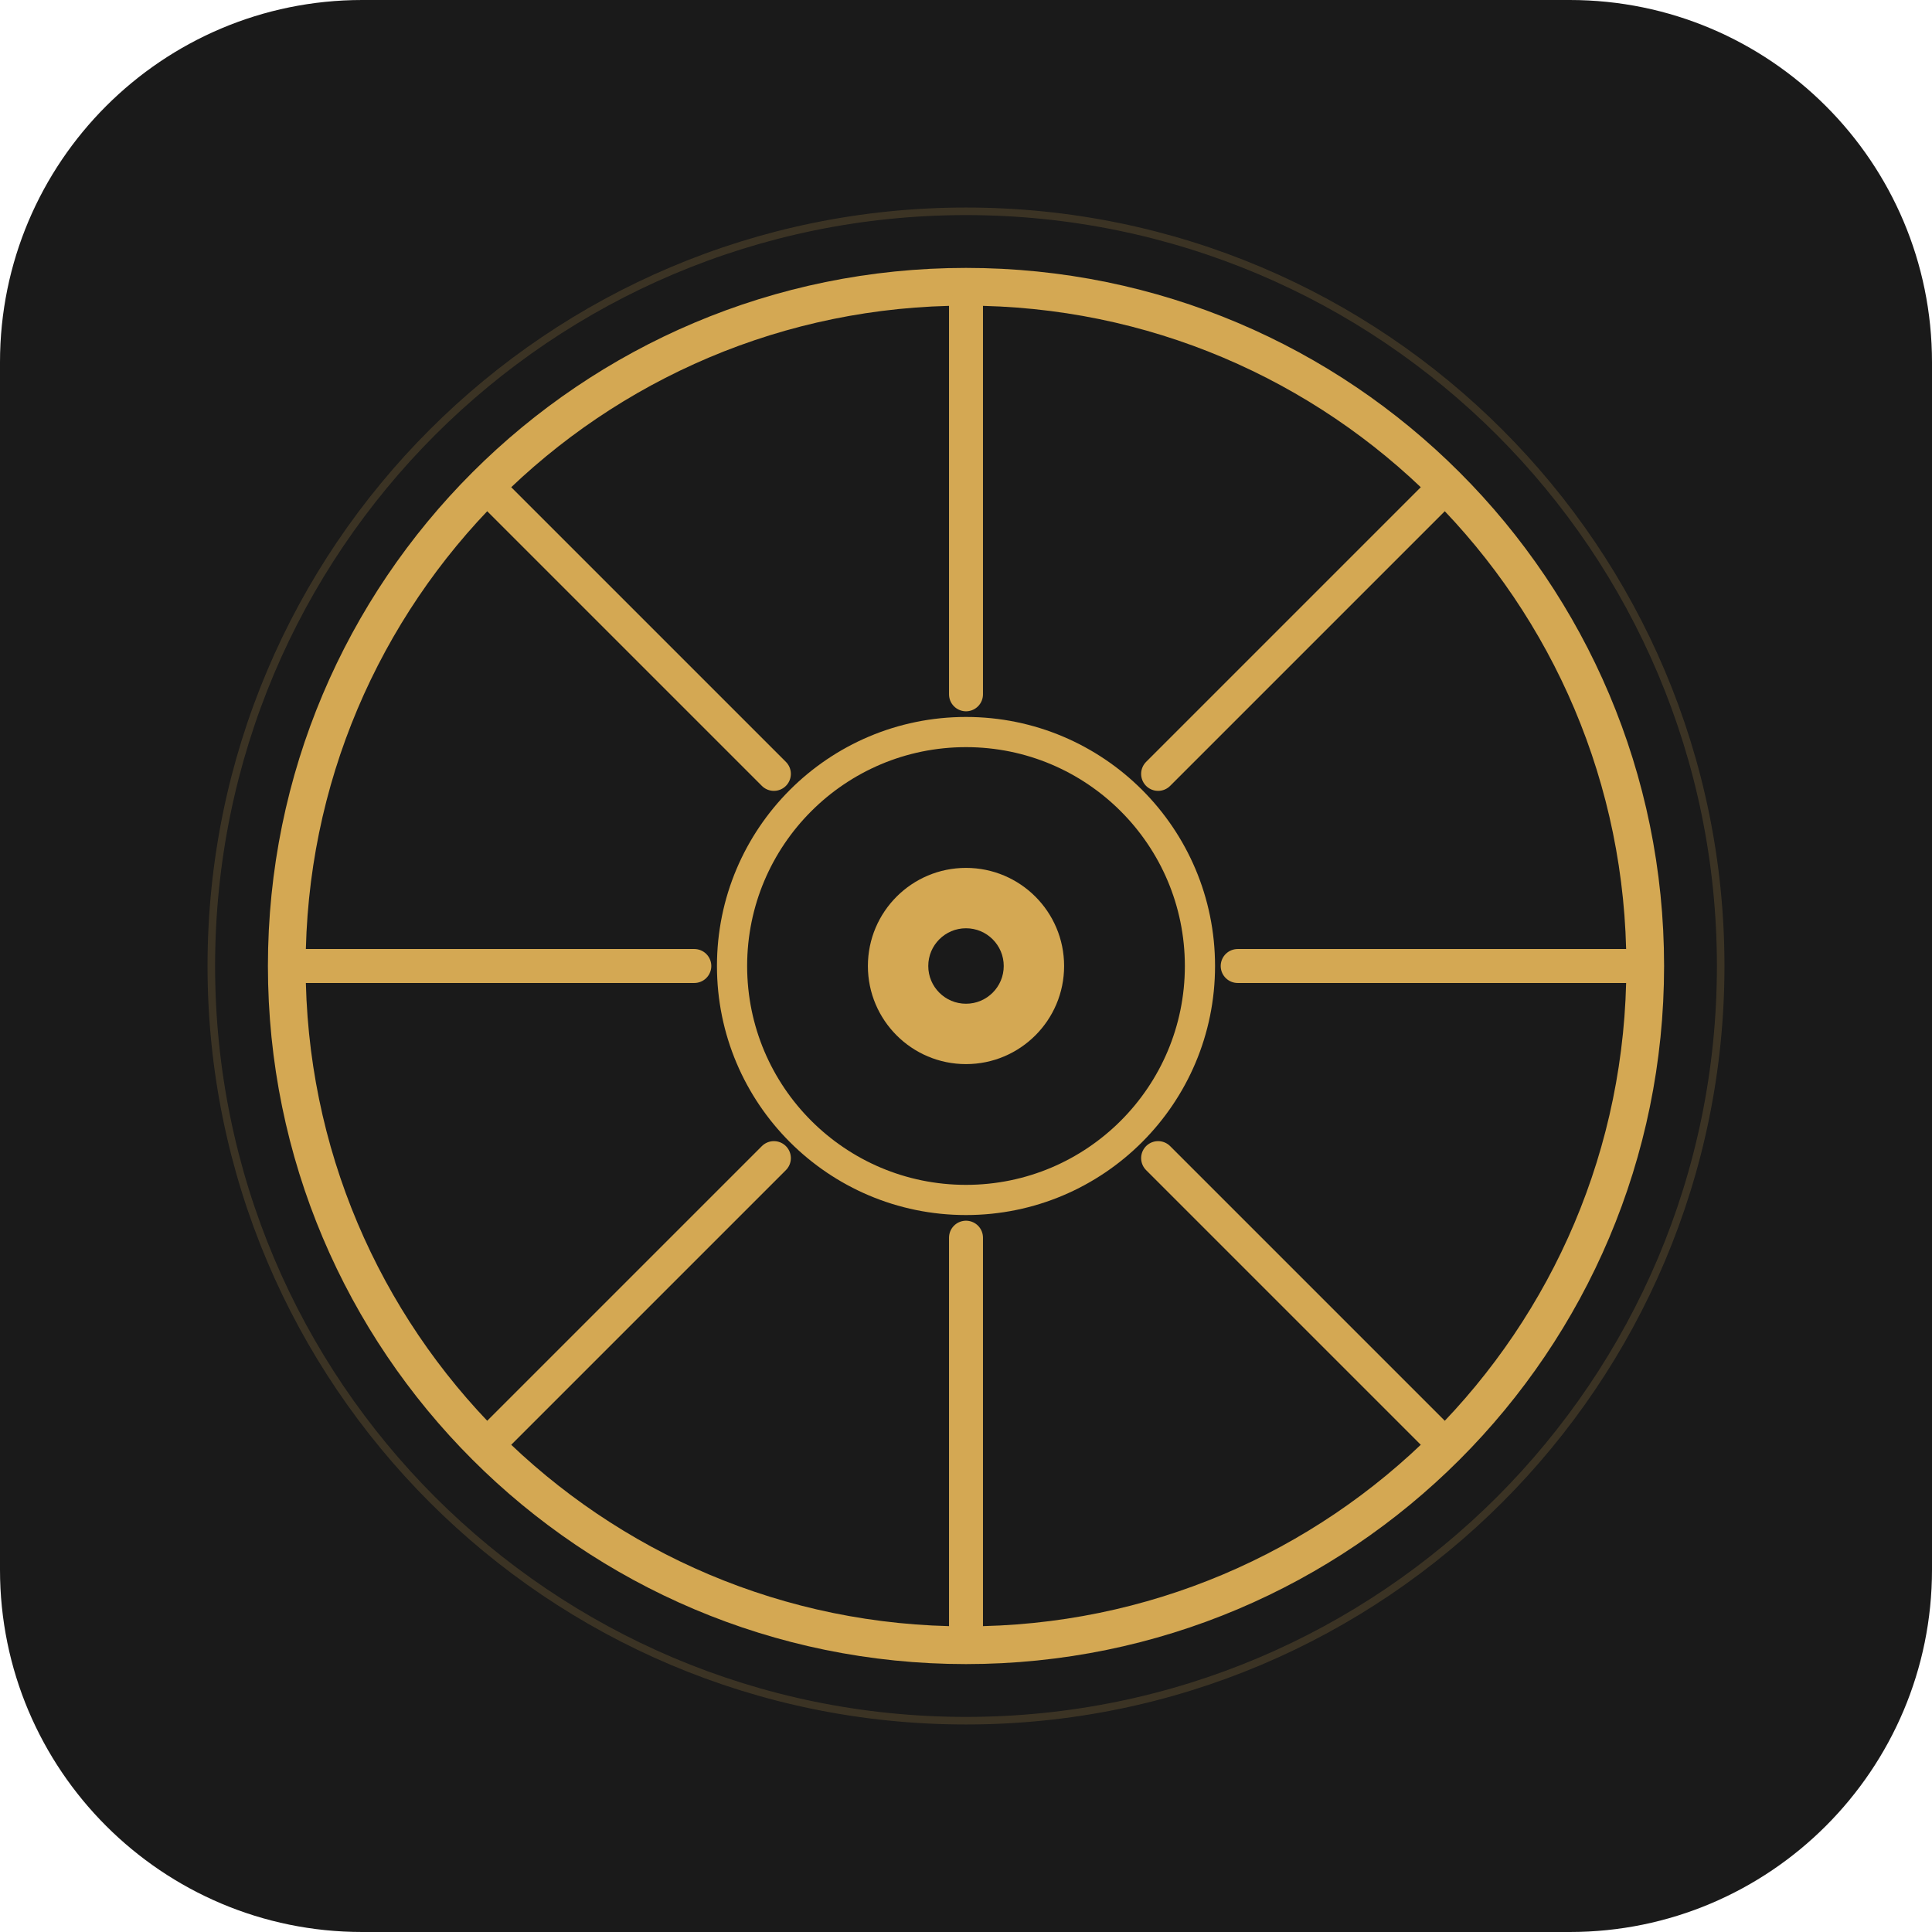
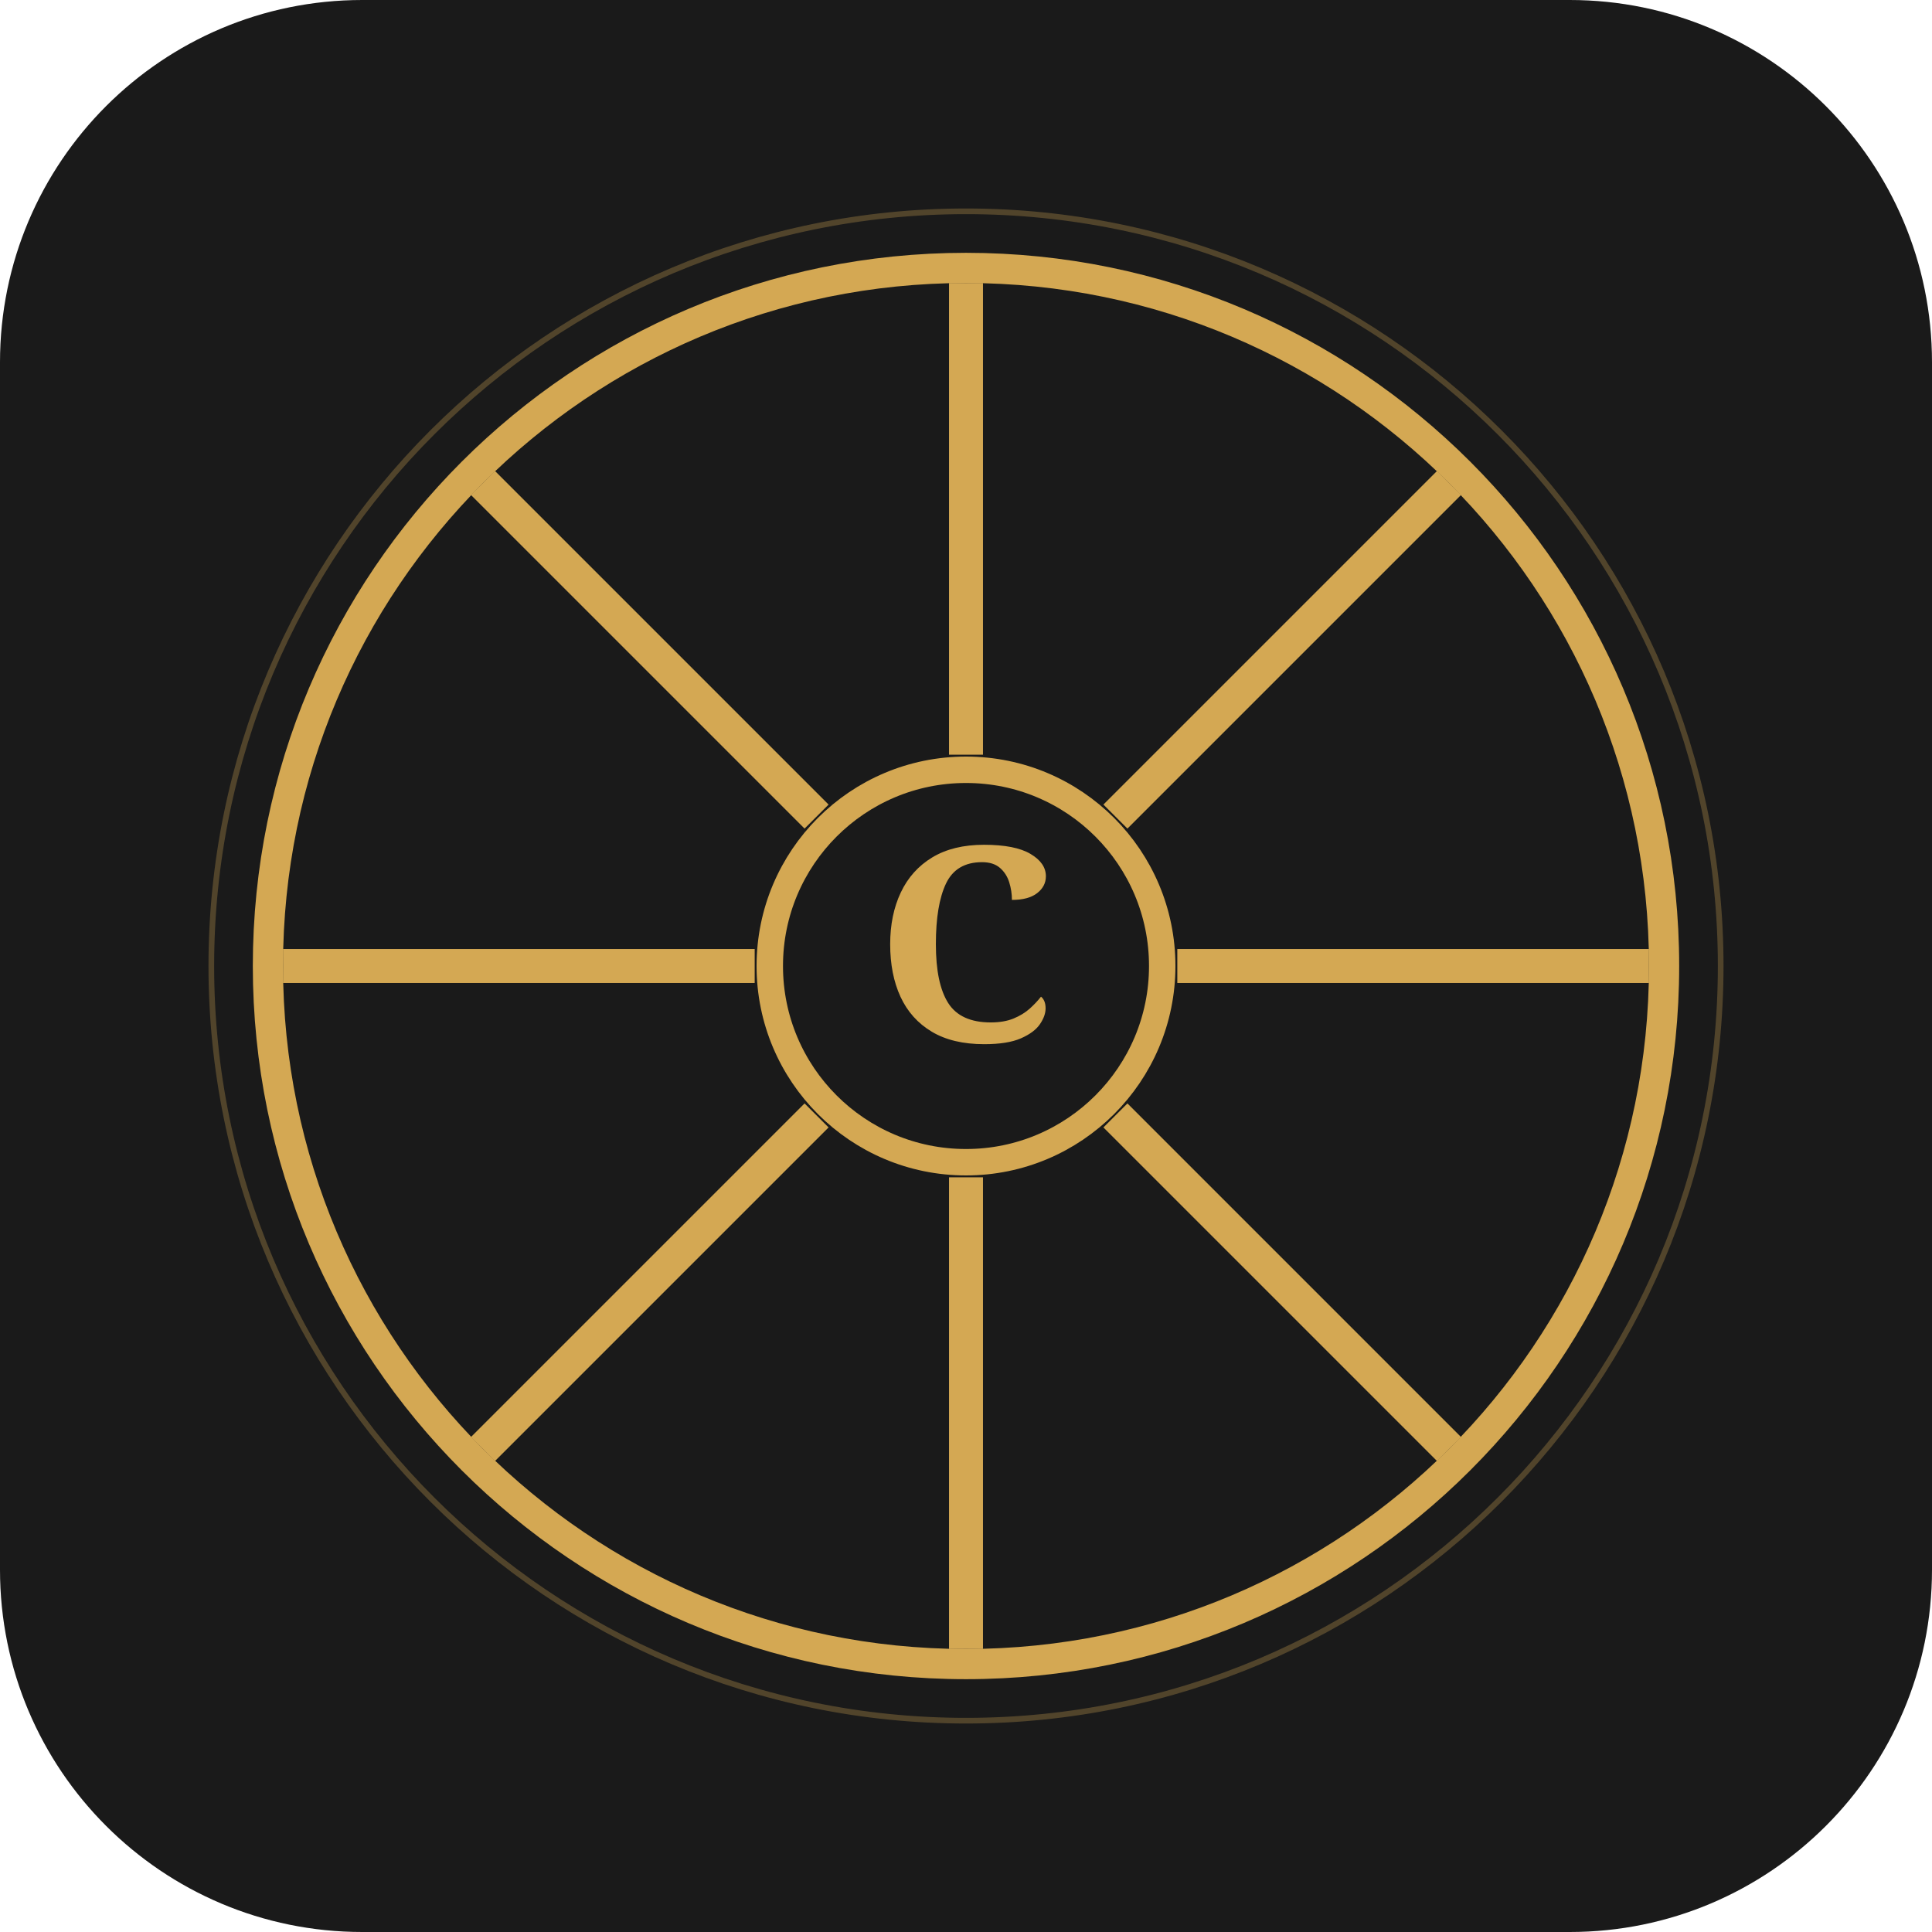
- <svg xmlns="http://www.w3.org/2000/svg" viewBox="0 0 512 512" width="512" height="512">
-   <rect width="512" height="512" rx="96" ry="96" fill="#1a1a1a" />
-   <circle cx="256" cy="256" r="200" fill="none" stroke="#d4a853" stroke-width="2" opacity="0.18" />
-   <circle cx="256" cy="256" r="180" fill="none" stroke="#d4a853" stroke-width="10" />
-   <g transform="translate(256 256)" stroke="#d4a853" stroke-width="9" stroke-linecap="round">
-     <line x1="0" y1="-175" x2="0" y2="-72" />
-     <line x1="0" y1="-175" x2="0" y2="-72" transform="rotate(45)" />
-     <line x1="0" y1="-175" x2="0" y2="-72" transform="rotate(90)" />
-     <line x1="0" y1="-175" x2="0" y2="-72" transform="rotate(135)" />
-     <line x1="0" y1="-175" x2="0" y2="-72" transform="rotate(180)" />
-     <line x1="0" y1="-175" x2="0" y2="-72" transform="rotate(225)" />
-     <line x1="0" y1="-175" x2="0" y2="-72" transform="rotate(270)" />
-     <line x1="0" y1="-175" x2="0" y2="-72" transform="rotate(315)" />
+ <svg xmlns="http://www.w3.org/2000/svg" width="512" height="512" viewBox="0 0 512 512">
+   <rect width="512" height="512" rx="96" fill="#1a1a1a" />
+   <g transform="translate(256,256)" fill="none" stroke="#d4a853">
+     <circle cx="0" cy="0" r="185" stroke-width="8" />
+     <circle cx="0" cy="0" r="52" stroke-width="7" />
+     <line x1="0" y1="-56" x2="0" y2="-181" stroke-width="9" />
+     <line x1="39.6" y1="-39.6" x2="128" y2="-128" stroke-width="9" />
+     <line x1="56" y1="0" x2="181" y2="0" stroke-width="9" />
+     <line x1="39.6" y1="39.6" x2="128" y2="128" stroke-width="9" />
+     <line x1="0" y1="56" x2="0" y2="181" stroke-width="9" />
+     <line x1="-39.6" y1="39.6" x2="-128" y2="128" stroke-width="9" />
+     <line x1="-56" y1="0" x2="-181" y2="0" stroke-width="9" />
+     <line x1="-39.6" y1="-39.6" x2="-128" y2="-128" stroke-width="9" />
+     <circle cx="0" cy="0" r="200" stroke-width="1.5" opacity="0.3" />
  </g>
-   <circle cx="256" cy="256" r="62" fill="#1a1a1a" stroke="#d4a853" stroke-width="8" />
-   <circle cx="256" cy="256" r="26" fill="#d4a853" />
-   <circle cx="256" cy="256" r="10" fill="#1a1a1a" />
+   <text x="256" y="276" font-family="Georgia,serif" font-size="72" font-weight="bold" text-anchor="middle" fill="#d4a853">C</text>
</svg>
